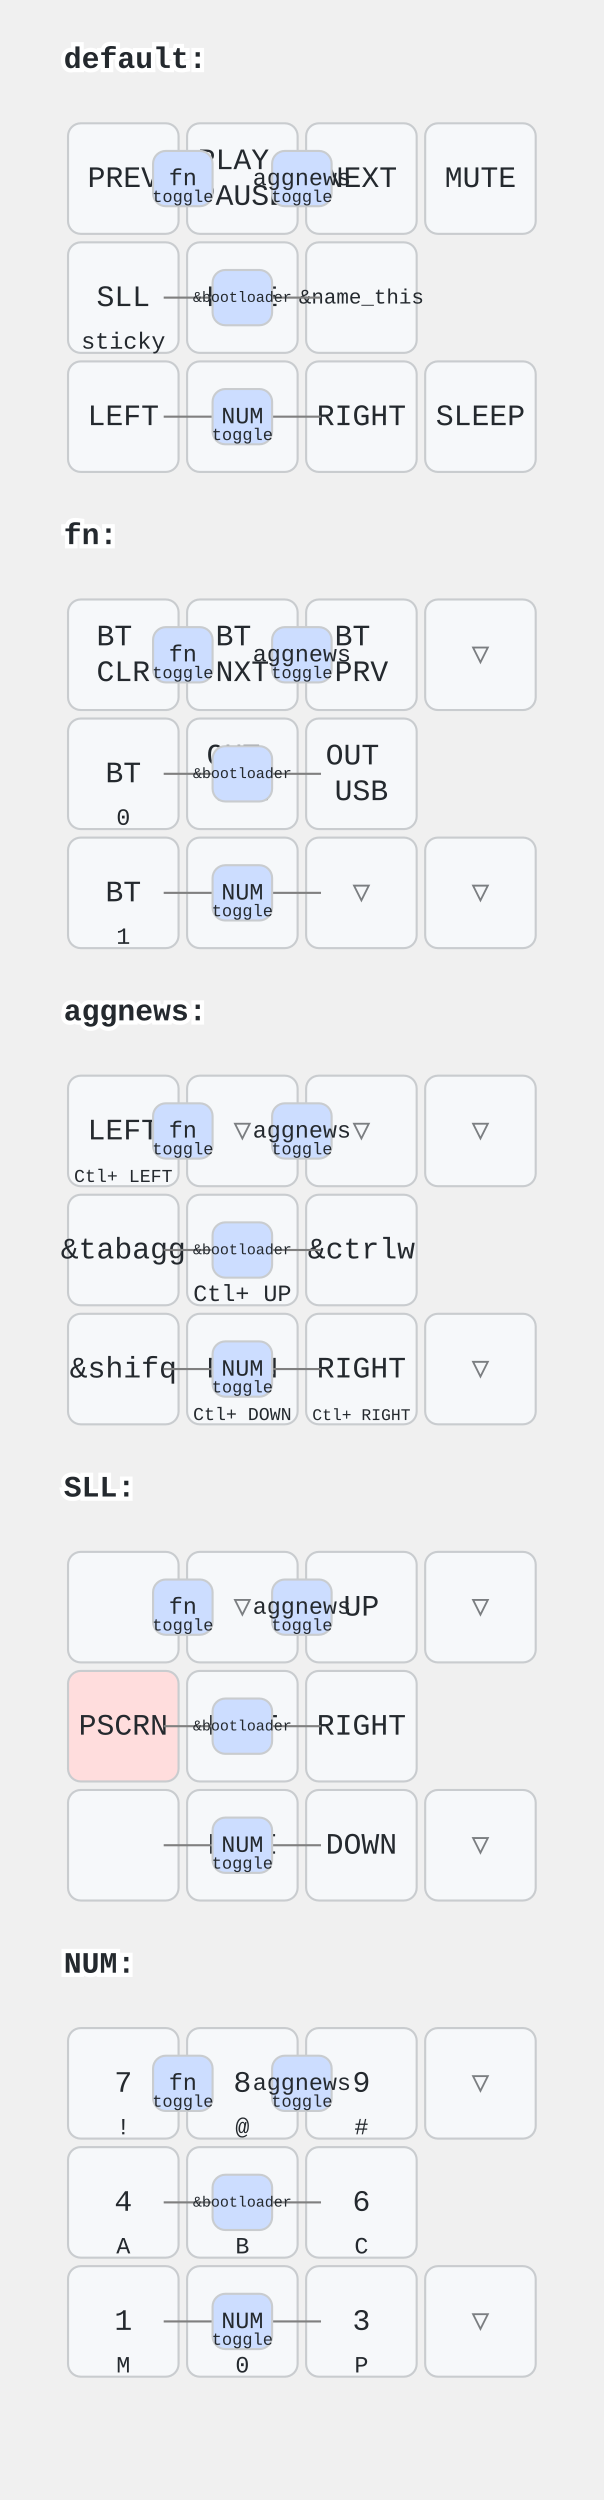
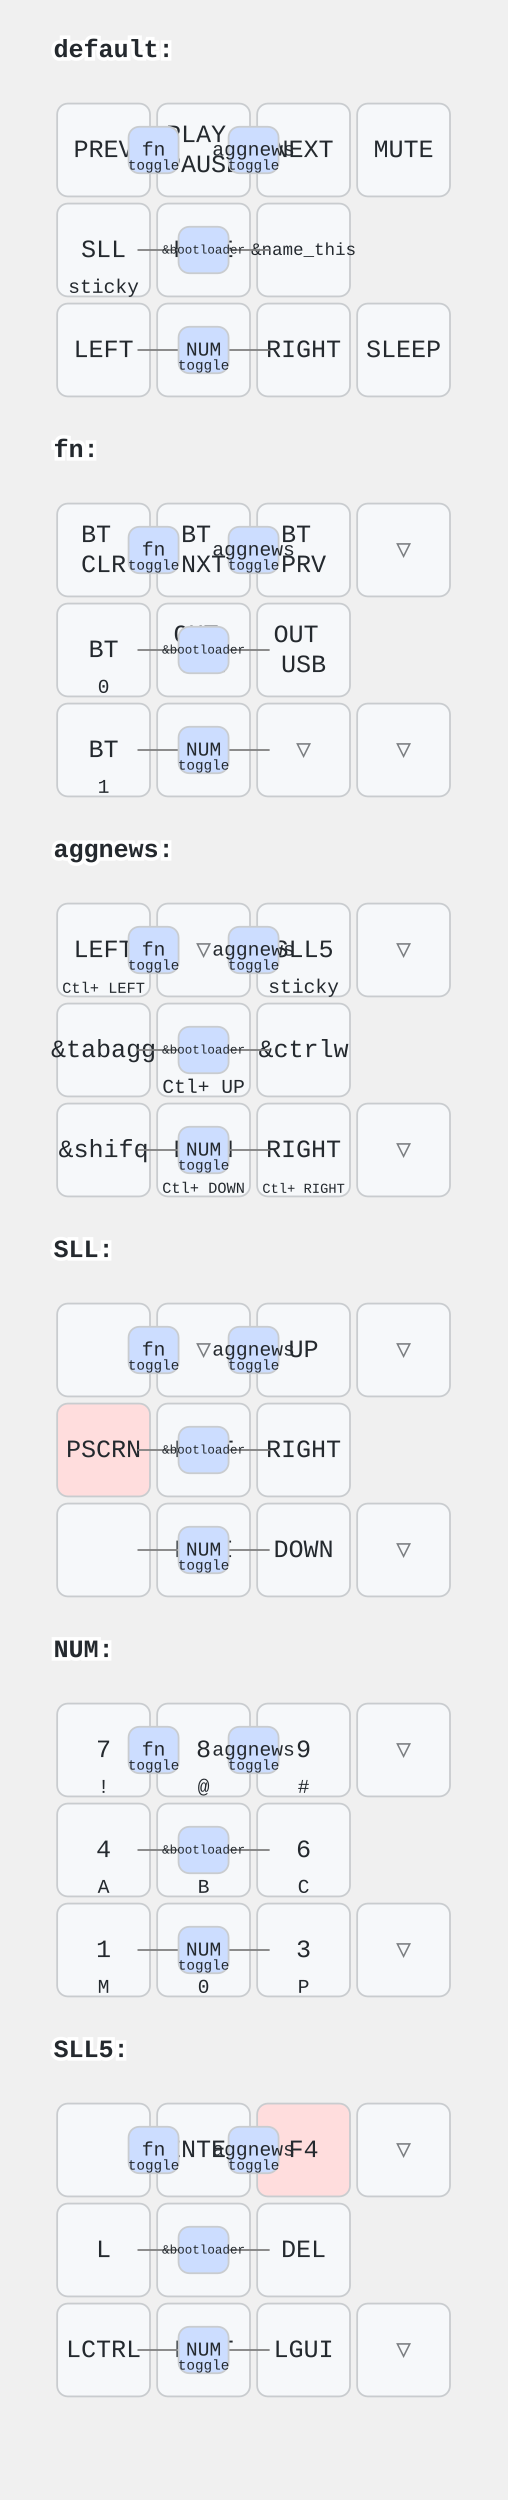
- <svg xmlns="http://www.w3.org/2000/svg" width="284" height="1176" viewBox="0 0 284 1176" class="keymap">
+ <svg xmlns="http://www.w3.org/2000/svg" width="284" height="1400" viewBox="0 0 284 1400" class="keymap">
  <style>/* inherit to force styles through use tags */
svg path {
    fill: inherit;
}

/* font and background color specifications */
svg.keymap {
    font-family: SFMono-Regular,Consolas,Liberation Mono,Menlo,monospace;
    font-size: 14px;
    font-kerning: normal;
    text-rendering: optimizeLegibility;
    fill: #24292e;
}

/* default key styling */
rect.key {
    fill: #f6f8fa;
}

rect.key, rect.combo {
    stroke: #c9cccf;
    stroke-width: 1;
}

/* default key side styling, only used is draw_key_sides is set */
rect.side {
    filter: brightness(90%);
}

/* color accent for combo boxes */
rect.combo, rect.combo-separate {
    fill: #cdf;
}

/* color accent for held keys */
rect.held, rect.combo.held {
    fill: #fdd;
}

/* color accent for ghost (optional) keys */
rect.ghost, rect.combo.ghost {
    stroke-dasharray: 4, 4;
    stroke-width: 2;
}

text {
    text-anchor: middle;
    dominant-baseline: middle;
}

/* styling for layer labels */
text.label {
    font-weight: bold;
    text-anchor: start;
    stroke: white;
    stroke-width: 4;
    paint-order: stroke;
}

/* styling for optional footer */
text.footer {
    text-anchor: end;
    dominant-baseline: auto;
    stroke: white;
    stroke-width: 4;
    paint-order: stroke;
}

/* styling for combo tap, and key hold/shifted label text */
text.combo, text.hold, text.shifted {
    font-size: 11px;
}

text.hold {
    text-anchor: middle;
    dominant-baseline: auto;
}

text.shifted {
    text-anchor: middle;
    dominant-baseline: hanging;
}

/* styling for hold/shifted label text in combo box */
text.combo.hold, text.combo.shifted {
    font-size: 8px;
}

/* lighter symbol for transparent keys */
text.trans {
    fill: #7b7e81;
}

/* styling for combo dendrons */
path.combo {
    stroke-width: 1;
    stroke: gray;
    fill: none;
}

/* Start Tabler Icons Cleanup */
/* cannot use height/width with glyphs */
.icon-tabler &gt; path {
    fill: inherit;
    stroke: inherit;
    stroke-width: 2;
}
/* hide tabler's default box */
.icon-tabler &gt; path[stroke="none"][fill="none"] {
    visibility: hidden;
}
/* End Tabler Icons Cleanup */
</style>
  <g transform="translate(30, 0)" class="layer-default">
    <text x="0" y="28" class="label">default:</text>
    <g transform="translate(0, 56)">
      <g transform="translate(28, 28)" class="key keypos-0">
        <rect rx="6" ry="6" x="-26" y="-26" width="52" height="52" class="key" />
        <text x="0" y="0" class="key tap">PREV</text>
      </g>
      <g transform="translate(84, 28)" class="key keypos-1">
        <rect rx="6" ry="6" x="-26" y="-26" width="52" height="52" class="key" />
        <text x="0" y="0" class="key tap">
          <tspan x="0" dy="-0.6em">PLAY</tspan>
          <tspan x="0" dy="1.2em">PAUSE</tspan>
        </text>
      </g>
      <g transform="translate(140, 28)" class="key keypos-2">
        <rect rx="6" ry="6" x="-26" y="-26" width="52" height="52" class="key" />
        <text x="0" y="0" class="key tap">NEXT</text>
      </g>
      <g transform="translate(196, 28)" class="key keypos-3">
        <rect rx="6" ry="6" x="-26" y="-26" width="52" height="52" class="key" />
        <text x="0" y="0" class="key tap">MUTE</text>
      </g>
      <g transform="translate(28, 84)" class="key keypos-4">
        <rect rx="6" ry="6" x="-26" y="-26" width="52" height="52" class="key" />
        <text x="0" y="0" class="key tap">SLL</text>
        <text x="0" y="24" class="key hold">sticky</text>
      </g>
      <g transform="translate(84, 84)" class="key keypos-5">
        <rect rx="6" ry="6" x="-26" y="-26" width="52" height="52" class="key" />
        <text x="0" y="0" class="key tap">HOME</text>
      </g>
      <g transform="translate(140, 84)" class="key keypos-6">
        <rect rx="6" ry="6" x="-26" y="-26" width="52" height="52" class="key" />
        <text x="0" y="0" class="key tap">
          <tspan style="font-size: 70%">&amp;name_this</tspan>
        </text>
      </g>
      <g transform="translate(28, 140)" class="key keypos-7">
        <rect rx="6" ry="6" x="-26" y="-26" width="52" height="52" class="key" />
        <text x="0" y="0" class="key tap">LEFT</text>
      </g>
      <g transform="translate(84, 140)" class="key keypos-8">
        <rect rx="6" ry="6" x="-26" y="-26" width="52" height="52" class="key" />
        <text x="0" y="0" class="key tap">END</text>
      </g>
      <g transform="translate(140, 140)" class="key keypos-9">
        <rect rx="6" ry="6" x="-26" y="-26" width="52" height="52" class="key" />
        <text x="0" y="0" class="key tap">RIGHT</text>
      </g>
      <g transform="translate(196, 140)" class="key keypos-10">
        <rect rx="6" ry="6" x="-26" y="-26" width="52" height="52" class="key" />
        <text x="0" y="0" class="key tap">SLEEP</text>
      </g>
      <g class="combo combopos-0">
        <path d="M84,84 l-37,0" class="combo" />
        <path d="M84,84 l37,0" class="combo" />
        <rect rx="6" ry="6" x="70" y="71" width="28" height="26" class="combo" />
        <text x="84" y="84" class="combo tap">
          <tspan style="font-size: 64%">&amp;bootloader</tspan>
        </text>
      </g>
      <g class="combo combopos-1">
        <rect rx="6" ry="6" x="42" y="15" width="28" height="26" class="combo" />
        <text x="56" y="28" class="combo tap">fn</text>
        <text x="56" y="39" class="combo hold">toggle</text>
      </g>
      <g class="combo combopos-2">
        <rect rx="6" ry="6" x="98" y="15" width="28" height="26" class="combo" />
        <text x="112" y="28" class="combo tap">aggnews</text>
        <text x="112" y="39" class="combo hold">toggle</text>
      </g>
      <g class="combo combopos-3">
        <path d="M84,140 l-37,0" class="combo" />
        <path d="M84,140 l37,0" class="combo" />
        <rect rx="6" ry="6" x="70" y="127" width="28" height="26" class="combo" />
        <text x="84" y="140" class="combo tap">NUM</text>
        <text x="84" y="151" class="combo hold">toggle</text>
      </g>
    </g>
  </g>
  <g transform="translate(30, 224)" class="layer-fn">
    <text x="0" y="28" class="label">fn:</text>
    <g transform="translate(0, 56)">
      <g transform="translate(28, 28)" class="key keypos-0">
        <rect rx="6" ry="6" x="-26" y="-26" width="52" height="52" class="key" />
        <text x="0" y="0" class="key tap">
          <tspan x="0" dy="-0.6em">BT</tspan>
          <tspan x="0" dy="1.2em">CLR</tspan>
        </text>
      </g>
      <g transform="translate(84, 28)" class="key keypos-1">
        <rect rx="6" ry="6" x="-26" y="-26" width="52" height="52" class="key" />
        <text x="0" y="0" class="key tap">
          <tspan x="0" dy="-0.6em">BT</tspan>
          <tspan x="0" dy="1.2em">NXT</tspan>
        </text>
      </g>
      <g transform="translate(140, 28)" class="key keypos-2">
        <rect rx="6" ry="6" x="-26" y="-26" width="52" height="52" class="key" />
        <text x="0" y="0" class="key tap">
          <tspan x="0" dy="-0.6em">BT</tspan>
          <tspan x="0" dy="1.2em">PRV</tspan>
        </text>
      </g>
      <g transform="translate(196, 28)" class="key trans keypos-3">
        <rect rx="6" ry="6" x="-26" y="-26" width="52" height="52" class="key trans" />
        <text x="0" y="0" class="key trans tap">▽</text>
      </g>
      <g transform="translate(28, 84)" class="key keypos-4">
        <rect rx="6" ry="6" x="-26" y="-26" width="52" height="52" class="key" />
        <text x="0" y="0" class="key tap">BT</text>
        <text x="0" y="24" class="key hold">0</text>
      </g>
      <g transform="translate(84, 84)" class="key keypos-5">
        <rect rx="6" ry="6" x="-26" y="-26" width="52" height="52" class="key" />
        <text x="0" y="0" class="key tap">
          <tspan x="0" dy="-0.6em">OUT</tspan>
          <tspan x="0" dy="1.2em">BLE</tspan>
        </text>
      </g>
      <g transform="translate(140, 84)" class="key keypos-6">
        <rect rx="6" ry="6" x="-26" y="-26" width="52" height="52" class="key" />
        <text x="0" y="0" class="key tap">
          <tspan x="0" dy="-0.6em">OUT</tspan>
          <tspan x="0" dy="1.2em">USB</tspan>
        </text>
      </g>
      <g transform="translate(28, 140)" class="key keypos-7">
        <rect rx="6" ry="6" x="-26" y="-26" width="52" height="52" class="key" />
        <text x="0" y="0" class="key tap">BT</text>
        <text x="0" y="24" class="key hold">1</text>
      </g>
      <g transform="translate(84, 140)" class="key trans keypos-8">
        <rect rx="6" ry="6" x="-26" y="-26" width="52" height="52" class="key trans" />
        <text x="0" y="0" class="key trans tap">▽</text>
      </g>
      <g transform="translate(140, 140)" class="key trans keypos-9">
        <rect rx="6" ry="6" x="-26" y="-26" width="52" height="52" class="key trans" />
        <text x="0" y="0" class="key trans tap">▽</text>
      </g>
      <g transform="translate(196, 140)" class="key trans keypos-10">
        <rect rx="6" ry="6" x="-26" y="-26" width="52" height="52" class="key trans" />
        <text x="0" y="0" class="key trans tap">▽</text>
      </g>
      <g class="combo combopos-0">
        <path d="M84,84 l-37,0" class="combo" />
        <path d="M84,84 l37,0" class="combo" />
        <rect rx="6" ry="6" x="70" y="71" width="28" height="26" class="combo" />
        <text x="84" y="84" class="combo tap">
          <tspan style="font-size: 64%">&amp;bootloader</tspan>
        </text>
      </g>
      <g class="combo combopos-1">
        <rect rx="6" ry="6" x="42" y="15" width="28" height="26" class="combo" />
        <text x="56" y="28" class="combo tap">fn</text>
        <text x="56" y="39" class="combo hold">toggle</text>
      </g>
      <g class="combo combopos-2">
        <rect rx="6" ry="6" x="98" y="15" width="28" height="26" class="combo" />
        <text x="112" y="28" class="combo tap">aggnews</text>
        <text x="112" y="39" class="combo hold">toggle</text>
      </g>
      <g class="combo combopos-3">
        <path d="M84,140 l-37,0" class="combo" />
        <path d="M84,140 l37,0" class="combo" />
        <rect rx="6" ry="6" x="70" y="127" width="28" height="26" class="combo" />
        <text x="84" y="140" class="combo tap">NUM</text>
        <text x="84" y="151" class="combo hold">toggle</text>
      </g>
    </g>
  </g>
  <g transform="translate(30, 448)" class="layer-aggnews">
    <text x="0" y="28" class="label">aggnews:</text>
    <g transform="translate(0, 56)">
      <g transform="translate(28, 28)" class="key keypos-0">
        <rect rx="6" ry="6" x="-26" y="-26" width="52" height="52" class="key" />
        <text x="0" y="0" class="key tap">LEFT</text>
        <text x="0" y="24" class="key hold">
          <tspan style="font-size: 78%">Ctl+ LEFT</tspan>
        </text>
      </g>
      <g transform="translate(84, 28)" class="key trans keypos-1">
        <rect rx="6" ry="6" x="-26" y="-26" width="52" height="52" class="key trans" />
        <text x="0" y="0" class="key trans tap">▽</text>
      </g>
-       <g transform="translate(140, 28)" class="key trans keypos-2">
-         <rect rx="6" ry="6" x="-26" y="-26" width="52" height="52" class="key trans" />
-         <text x="0" y="0" class="key trans tap">▽</text>
+       <g transform="translate(140, 28)" class="key keypos-2">
+         <rect rx="6" ry="6" x="-26" y="-26" width="52" height="52" class="key" />
+         <text x="0" y="0" class="key tap">SLL5</text>
+         <text x="0" y="24" class="key hold">sticky</text>
      </g>
      <g transform="translate(196, 28)" class="key trans keypos-3">
        <rect rx="6" ry="6" x="-26" y="-26" width="52" height="52" class="key trans" />
        <text x="0" y="0" class="key trans tap">▽</text>
      </g>
      <g transform="translate(28, 84)" class="key keypos-4">
        <rect rx="6" ry="6" x="-26" y="-26" width="52" height="52" class="key" />
        <text x="0" y="0" class="key tap">&amp;tabagg</text>
      </g>
      <g transform="translate(84, 84)" class="key keypos-5">
        <rect rx="6" ry="6" x="-26" y="-26" width="52" height="52" class="key" />
        <text x="0" y="0" class="key tap">UP</text>
        <text x="0" y="24" class="key hold">Ctl+ UP</text>
      </g>
      <g transform="translate(140, 84)" class="key keypos-6">
        <rect rx="6" ry="6" x="-26" y="-26" width="52" height="52" class="key" />
        <text x="0" y="0" class="key tap">&amp;ctrlw</text>
      </g>
      <g transform="translate(28, 140)" class="key keypos-7">
        <rect rx="6" ry="6" x="-26" y="-26" width="52" height="52" class="key" />
        <text x="0" y="0" class="key tap">&amp;shifq</text>
      </g>
      <g transform="translate(84, 140)" class="key keypos-8">
        <rect rx="6" ry="6" x="-26" y="-26" width="52" height="52" class="key" />
        <text x="0" y="0" class="key tap">DOWN</text>
        <text x="0" y="24" class="key hold">
          <tspan style="font-size: 78%">Ctl+ DOWN</tspan>
        </text>
      </g>
      <g transform="translate(140, 140)" class="key keypos-9">
        <rect rx="6" ry="6" x="-26" y="-26" width="52" height="52" class="key" />
        <text x="0" y="0" class="key tap">RIGHT</text>
        <text x="0" y="24" class="key hold">
          <tspan style="font-size: 70%">Ctl+ RIGHT</tspan>
        </text>
      </g>
      <g transform="translate(196, 140)" class="key trans keypos-10">
        <rect rx="6" ry="6" x="-26" y="-26" width="52" height="52" class="key trans" />
        <text x="0" y="0" class="key trans tap">▽</text>
      </g>
      <g class="combo combopos-0">
        <path d="M84,84 l-37,0" class="combo" />
        <path d="M84,84 l37,0" class="combo" />
        <rect rx="6" ry="6" x="70" y="71" width="28" height="26" class="combo" />
        <text x="84" y="84" class="combo tap">
          <tspan style="font-size: 64%">&amp;bootloader</tspan>
        </text>
      </g>
      <g class="combo combopos-1">
        <rect rx="6" ry="6" x="42" y="15" width="28" height="26" class="combo" />
        <text x="56" y="28" class="combo tap">fn</text>
        <text x="56" y="39" class="combo hold">toggle</text>
      </g>
      <g class="combo combopos-2">
        <rect rx="6" ry="6" x="98" y="15" width="28" height="26" class="combo" />
        <text x="112" y="28" class="combo tap">aggnews</text>
        <text x="112" y="39" class="combo hold">toggle</text>
      </g>
      <g class="combo combopos-3">
        <path d="M84,140 l-37,0" class="combo" />
        <path d="M84,140 l37,0" class="combo" />
        <rect rx="6" ry="6" x="70" y="127" width="28" height="26" class="combo" />
        <text x="84" y="140" class="combo tap">NUM</text>
        <text x="84" y="151" class="combo hold">toggle</text>
      </g>
    </g>
  </g>
  <g transform="translate(30, 672)" class="layer-SLL">
    <text x="0" y="28" class="label">SLL:</text>
    <g transform="translate(0, 56)">
      <g transform="translate(28, 28)" class="key keypos-0">
        <rect rx="6" ry="6" x="-26" y="-26" width="52" height="52" class="key" />
      </g>
      <g transform="translate(84, 28)" class="key trans keypos-1">
        <rect rx="6" ry="6" x="-26" y="-26" width="52" height="52" class="key trans" />
        <text x="0" y="0" class="key trans tap">▽</text>
      </g>
      <g transform="translate(140, 28)" class="key keypos-2">
        <rect rx="6" ry="6" x="-26" y="-26" width="52" height="52" class="key" />
        <text x="0" y="0" class="key tap">UP</text>
      </g>
      <g transform="translate(196, 28)" class="key trans keypos-3">
        <rect rx="6" ry="6" x="-26" y="-26" width="52" height="52" class="key trans" />
        <text x="0" y="0" class="key trans tap">▽</text>
      </g>
      <g transform="translate(28, 84)" class="key held keypos-4">
        <rect rx="6" ry="6" x="-26" y="-26" width="52" height="52" class="key held" />
        <text x="0" y="0" class="key held tap">PSCRN</text>
      </g>
      <g transform="translate(84, 84)" class="key keypos-5">
        <rect rx="6" ry="6" x="-26" y="-26" width="52" height="52" class="key" />
        <text x="0" y="0" class="key tap">LEFT</text>
      </g>
      <g transform="translate(140, 84)" class="key keypos-6">
        <rect rx="6" ry="6" x="-26" y="-26" width="52" height="52" class="key" />
        <text x="0" y="0" class="key tap">RIGHT</text>
      </g>
      <g transform="translate(28, 140)" class="key keypos-7">
        <rect rx="6" ry="6" x="-26" y="-26" width="52" height="52" class="key" />
      </g>
      <g transform="translate(84, 140)" class="key keypos-8">
        <rect rx="6" ry="6" x="-26" y="-26" width="52" height="52" class="key" />
        <text x="0" y="0" class="key tap">LGUI</text>
      </g>
      <g transform="translate(140, 140)" class="key keypos-9">
        <rect rx="6" ry="6" x="-26" y="-26" width="52" height="52" class="key" />
        <text x="0" y="0" class="key tap">DOWN</text>
      </g>
      <g transform="translate(196, 140)" class="key trans keypos-10">
        <rect rx="6" ry="6" x="-26" y="-26" width="52" height="52" class="key trans" />
        <text x="0" y="0" class="key trans tap">▽</text>
      </g>
      <g class="combo combopos-0">
        <path d="M84,84 l-37,0" class="combo" />
        <path d="M84,84 l37,0" class="combo" />
        <rect rx="6" ry="6" x="70" y="71" width="28" height="26" class="combo" />
        <text x="84" y="84" class="combo tap">
          <tspan style="font-size: 64%">&amp;bootloader</tspan>
        </text>
      </g>
      <g class="combo combopos-1">
        <rect rx="6" ry="6" x="42" y="15" width="28" height="26" class="combo" />
        <text x="56" y="28" class="combo tap">fn</text>
        <text x="56" y="39" class="combo hold">toggle</text>
      </g>
      <g class="combo combopos-2">
        <rect rx="6" ry="6" x="98" y="15" width="28" height="26" class="combo" />
        <text x="112" y="28" class="combo tap">aggnews</text>
        <text x="112" y="39" class="combo hold">toggle</text>
      </g>
      <g class="combo combopos-3">
        <path d="M84,140 l-37,0" class="combo" />
        <path d="M84,140 l37,0" class="combo" />
        <rect rx="6" ry="6" x="70" y="127" width="28" height="26" class="combo" />
        <text x="84" y="140" class="combo tap">NUM</text>
        <text x="84" y="151" class="combo hold">toggle</text>
      </g>
    </g>
  </g>
  <g transform="translate(30, 896)" class="layer-NUM">
    <text x="0" y="28" class="label">NUM:</text>
    <g transform="translate(0, 56)">
      <g transform="translate(28, 28)" class="key keypos-0">
        <rect rx="6" ry="6" x="-26" y="-26" width="52" height="52" class="key" />
        <text x="0" y="0" class="key tap">7</text>
        <text x="0" y="24" class="key hold">!</text>
      </g>
      <g transform="translate(84, 28)" class="key keypos-1">
        <rect rx="6" ry="6" x="-26" y="-26" width="52" height="52" class="key" />
        <text x="0" y="0" class="key tap">8</text>
        <text x="0" y="24" class="key hold">@</text>
      </g>
      <g transform="translate(140, 28)" class="key keypos-2">
        <rect rx="6" ry="6" x="-26" y="-26" width="52" height="52" class="key" />
        <text x="0" y="0" class="key tap">9</text>
        <text x="0" y="24" class="key hold">#</text>
      </g>
      <g transform="translate(196, 28)" class="key trans keypos-3">
        <rect rx="6" ry="6" x="-26" y="-26" width="52" height="52" class="key trans" />
        <text x="0" y="0" class="key trans tap">▽</text>
      </g>
      <g transform="translate(28, 84)" class="key keypos-4">
        <rect rx="6" ry="6" x="-26" y="-26" width="52" height="52" class="key" />
        <text x="0" y="0" class="key tap">4</text>
        <text x="0" y="24" class="key hold">A</text>
      </g>
      <g transform="translate(84, 84)" class="key keypos-5">
        <rect rx="6" ry="6" x="-26" y="-26" width="52" height="52" class="key" />
        <text x="0" y="0" class="key tap">5</text>
        <text x="0" y="24" class="key hold">B</text>
      </g>
      <g transform="translate(140, 84)" class="key keypos-6">
        <rect rx="6" ry="6" x="-26" y="-26" width="52" height="52" class="key" />
        <text x="0" y="0" class="key tap">6</text>
        <text x="0" y="24" class="key hold">C</text>
      </g>
      <g transform="translate(28, 140)" class="key keypos-7">
        <rect rx="6" ry="6" x="-26" y="-26" width="52" height="52" class="key" />
        <text x="0" y="0" class="key tap">1</text>
        <text x="0" y="24" class="key hold">M</text>
      </g>
      <g transform="translate(84, 140)" class="key keypos-8">
        <rect rx="6" ry="6" x="-26" y="-26" width="52" height="52" class="key" />
        <text x="0" y="0" class="key tap">2</text>
        <text x="0" y="24" class="key hold">0</text>
      </g>
      <g transform="translate(140, 140)" class="key keypos-9">
        <rect rx="6" ry="6" x="-26" y="-26" width="52" height="52" class="key" />
        <text x="0" y="0" class="key tap">3</text>
        <text x="0" y="24" class="key hold">P</text>
      </g>
      <g transform="translate(196, 140)" class="key trans keypos-10">
        <rect rx="6" ry="6" x="-26" y="-26" width="52" height="52" class="key trans" />
        <text x="0" y="0" class="key trans tap">▽</text>
      </g>
      <g class="combo combopos-0">
        <path d="M84,84 l-37,0" class="combo" />
        <path d="M84,84 l37,0" class="combo" />
        <rect rx="6" ry="6" x="70" y="71" width="28" height="26" class="combo" />
        <text x="84" y="84" class="combo tap">
          <tspan style="font-size: 64%">&amp;bootloader</tspan>
        </text>
      </g>
      <g class="combo combopos-1">
        <rect rx="6" ry="6" x="42" y="15" width="28" height="26" class="combo" />
        <text x="56" y="28" class="combo tap">fn</text>
        <text x="56" y="39" class="combo hold">toggle</text>
      </g>
      <g class="combo combopos-2">
        <rect rx="6" ry="6" x="98" y="15" width="28" height="26" class="combo" />
        <text x="112" y="28" class="combo tap">aggnews</text>
        <text x="112" y="39" class="combo hold">toggle</text>
      </g>
      <g class="combo combopos-3">
        <path d="M84,140 l-37,0" class="combo" />
        <path d="M84,140 l37,0" class="combo" />
        <rect rx="6" ry="6" x="70" y="127" width="28" height="26" class="combo" />
        <text x="84" y="140" class="combo tap">NUM</text>
        <text x="84" y="151" class="combo hold">toggle</text>
      </g>
    </g>
  </g>
+   <g transform="translate(30, 1120)" class="layer-SLL5">
+     <text x="0" y="28" class="label">SLL5:</text>
+     <g transform="translate(0, 56)">
+       <g transform="translate(28, 28)" class="key keypos-0">
+         <rect rx="6" ry="6" x="-26" y="-26" width="52" height="52" class="key" />
+       </g>
+       <g transform="translate(84, 28)" class="key keypos-1">
+         <rect rx="6" ry="6" x="-26" y="-26" width="52" height="52" class="key" />
+         <text x="0" y="0" class="key tap">ENTER</text>
+       </g>
+       <g transform="translate(140, 28)" class="key held keypos-2">
+         <rect rx="6" ry="6" x="-26" y="-26" width="52" height="52" class="key held" />
+         <text x="0" y="0" class="key held tap">F4</text>
+       </g>
+       <g transform="translate(196, 28)" class="key trans keypos-3">
+         <rect rx="6" ry="6" x="-26" y="-26" width="52" height="52" class="key trans" />
+         <text x="0" y="0" class="key trans tap">▽</text>
+       </g>
+       <g transform="translate(28, 84)" class="key keypos-4">
+         <rect rx="6" ry="6" x="-26" y="-26" width="52" height="52" class="key" />
+         <text x="0" y="0" class="key tap">L</text>
+       </g>
+       <g transform="translate(84, 84)" class="key keypos-5">
+         <rect rx="6" ry="6" x="-26" y="-26" width="52" height="52" class="key" />
+         <text x="0" y="0" class="key tap">D</text>
+       </g>
+       <g transform="translate(140, 84)" class="key keypos-6">
+         <rect rx="6" ry="6" x="-26" y="-26" width="52" height="52" class="key" />
+         <text x="0" y="0" class="key tap">DEL</text>
+       </g>
+       <g transform="translate(28, 140)" class="key keypos-7">
+         <rect rx="6" ry="6" x="-26" y="-26" width="52" height="52" class="key" />
+         <text x="0" y="0" class="key tap">LCTRL</text>
+       </g>
+       <g transform="translate(84, 140)" class="key keypos-8">
+         <rect rx="6" ry="6" x="-26" y="-26" width="52" height="52" class="key" />
+         <text x="0" y="0" class="key tap">LALT</text>
+       </g>
+       <g transform="translate(140, 140)" class="key keypos-9">
+         <rect rx="6" ry="6" x="-26" y="-26" width="52" height="52" class="key" />
+         <text x="0" y="0" class="key tap">LGUI</text>
+       </g>
+       <g transform="translate(196, 140)" class="key trans keypos-10">
+         <rect rx="6" ry="6" x="-26" y="-26" width="52" height="52" class="key trans" />
+         <text x="0" y="0" class="key trans tap">▽</text>
+       </g>
+       <g class="combo combopos-0">
+         <path d="M84,84 l-37,0" class="combo" />
+         <path d="M84,84 l37,0" class="combo" />
+         <rect rx="6" ry="6" x="70" y="71" width="28" height="26" class="combo" />
+         <text x="84" y="84" class="combo tap">
+           <tspan style="font-size: 64%">&amp;bootloader</tspan>
+         </text>
+       </g>
+       <g class="combo combopos-1">
+         <rect rx="6" ry="6" x="42" y="15" width="28" height="26" class="combo" />
+         <text x="56" y="28" class="combo tap">fn</text>
+         <text x="56" y="39" class="combo hold">toggle</text>
+       </g>
+       <g class="combo combopos-2">
+         <rect rx="6" ry="6" x="98" y="15" width="28" height="26" class="combo" />
+         <text x="112" y="28" class="combo tap">aggnews</text>
+         <text x="112" y="39" class="combo hold">toggle</text>
+       </g>
+       <g class="combo combopos-3">
+         <path d="M84,140 l-37,0" class="combo" />
+         <path d="M84,140 l37,0" class="combo" />
+         <rect rx="6" ry="6" x="70" y="127" width="28" height="26" class="combo" />
+         <text x="84" y="140" class="combo tap">NUM</text>
+         <text x="84" y="151" class="combo hold">toggle</text>
+       </g>
+     </g>
+   </g>
</svg>
